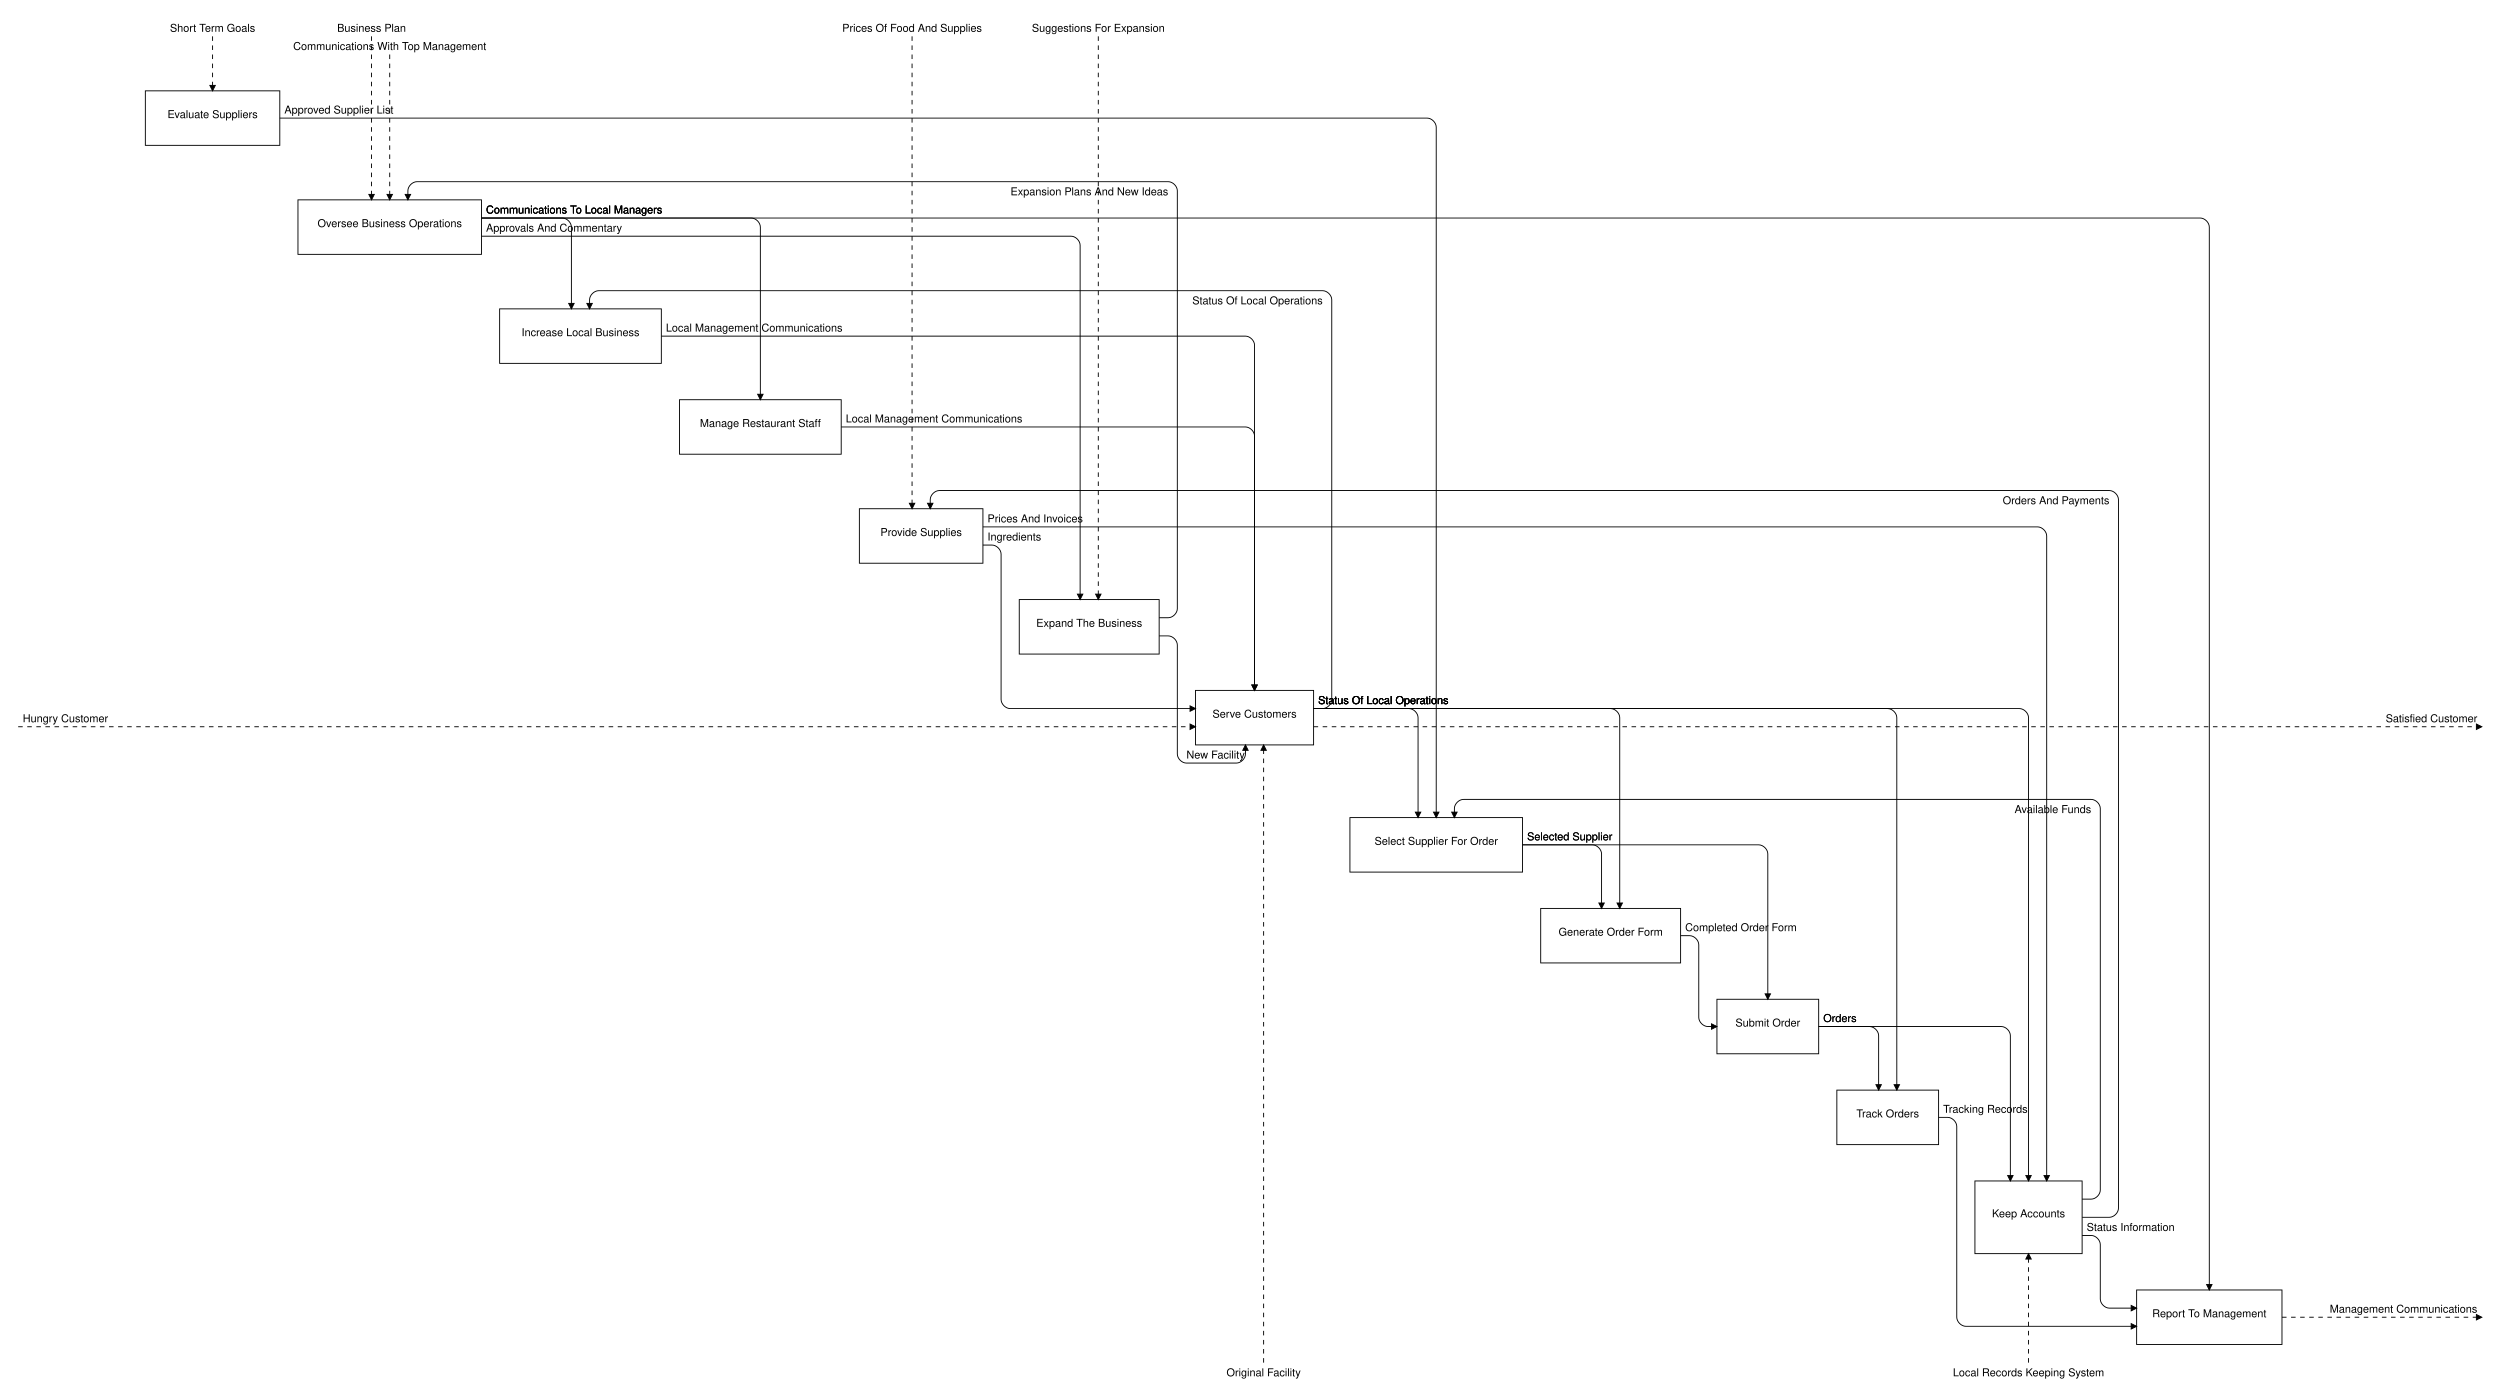
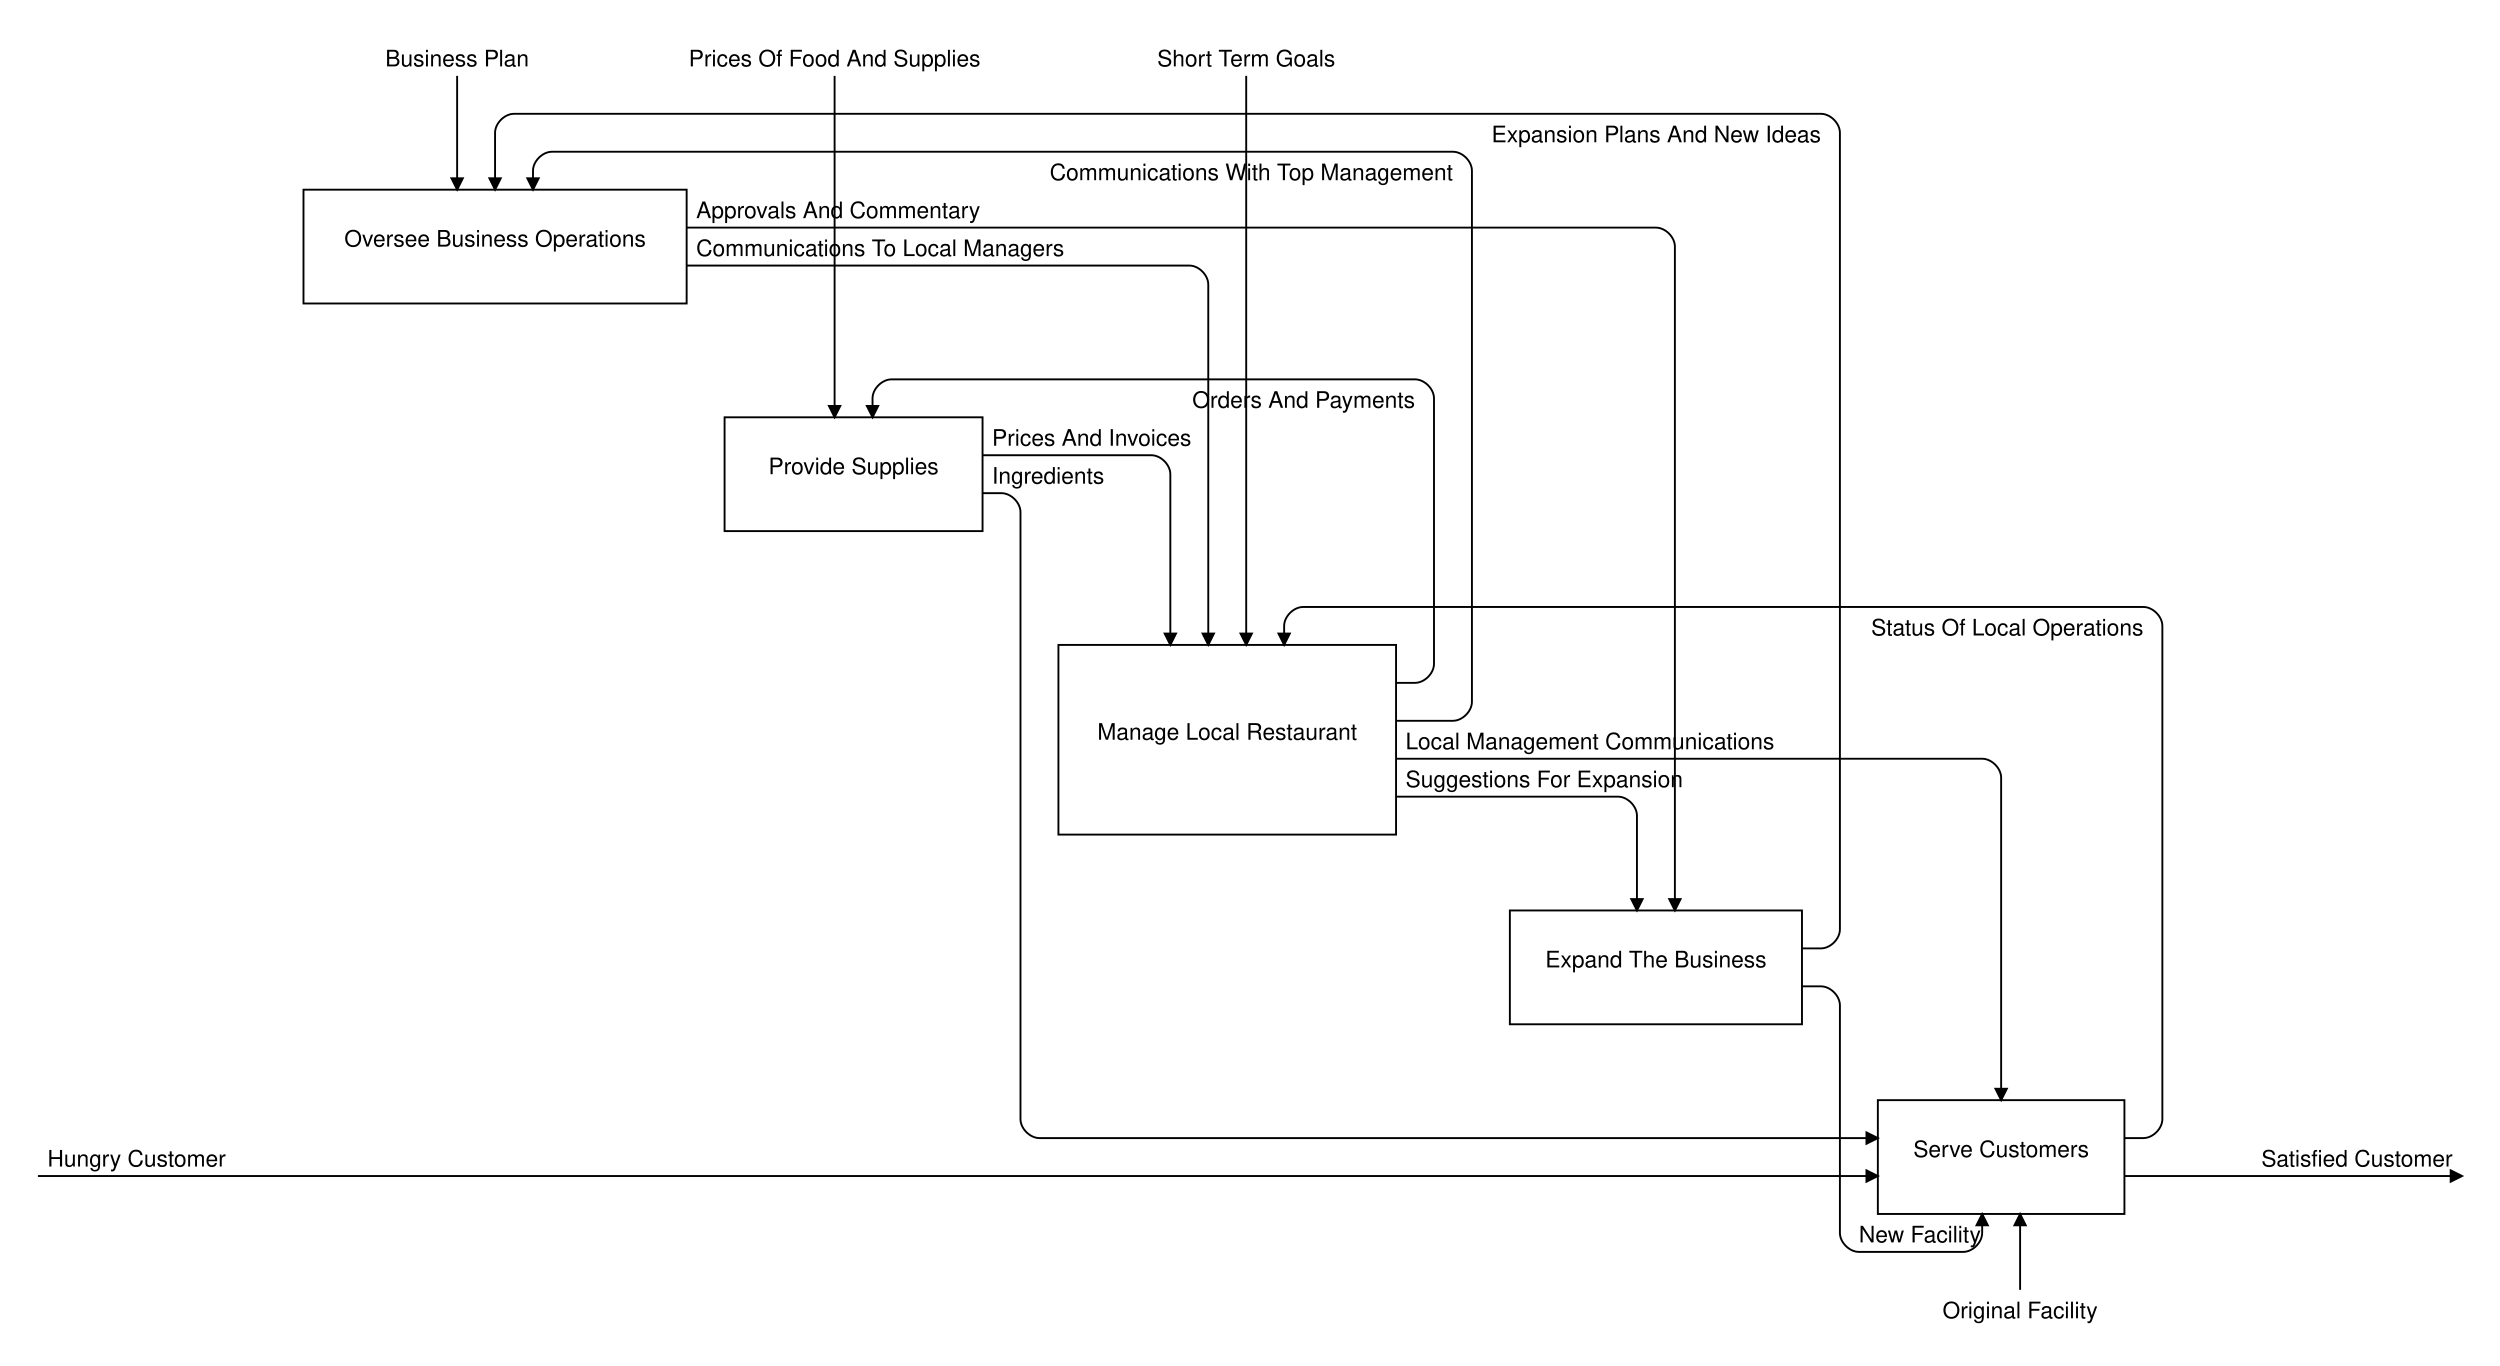
- <svg xmlns="http://www.w3.org/2000/svg" width="2752pt" height="1540pt" viewBox="0.0 0.0 2752.0 1540.0">
+ <svg xmlns="http://www.w3.org/2000/svg" width="1318pt" height="720pt" viewBox="0.0 0.0 1318.0 720.0">
  <style type="text/css">
  text {
    font-family: "Helvetica Neue", Helvetica, Arial, sans-serif;
    font-size: 12px;
  }
</style>
  <g>
-     <rect x="160" y="100" width="148" height="60" fill="none" stroke="black" />
-     <text text-anchor="middle" x="234" y="130">Evaluate Suppliers</text>
-     <rect x="328" y="220" width="202" height="60" fill="none" stroke="black" />
-     <text text-anchor="middle" x="429" y="250">Oversee Business Operations</text>
-     <rect x="550" y="340" width="178" height="60" fill="none" stroke="black" />
-     <text text-anchor="middle" x="639" y="370">Increase Local Business</text>
-     <rect x="748" y="440" width="178" height="60" fill="none" stroke="black" />
-     <text text-anchor="middle" x="837" y="470">Manage Restaurant Staff</text>
-     <rect x="946" y="560" width="136" height="60" fill="none" stroke="black" />
-     <text text-anchor="middle" x="1014" y="590">Provide Supplies</text>
-     <rect x="1122" y="660" width="154" height="60" fill="none" stroke="black" />
-     <text text-anchor="middle" x="1199" y="690">Expand The Business</text>
-     <rect x="1316" y="760" width="130" height="60" fill="none" stroke="black" />
-     <text text-anchor="middle" x="1381" y="790">Serve Customers</text>
-     <rect x="1486" y="900" width="190" height="60" fill="none" stroke="black" />
-     <text text-anchor="middle" x="1581" y="930">Select Supplier For Order</text>
-     <rect x="1696" y="1000" width="154" height="60" fill="none" stroke="black" />
-     <text text-anchor="middle" x="1773" y="1030">Generate Order Form</text>
-     <rect x="1890" y="1100" width="112" height="60" fill="none" stroke="black" />
-     <text text-anchor="middle" x="1946" y="1130">Submit Order</text>
-     <rect x="2022" y="1200" width="112" height="60" fill="none" stroke="black" />
-     <text text-anchor="middle" x="2078" y="1230">Track Orders</text>
-     <rect x="2174" y="1300" width="118" height="80" fill="none" stroke="black" />
-     <text text-anchor="middle" x="2233" y="1340">Keep Accounts</text>
-     <rect x="2352" y="1420" width="160" height="60" fill="none" stroke="black" />
-     <text text-anchor="middle" x="2432" y="1450">Report To Management</text>
-     <path stroke="black" fill="none" d="M 1276 680 L 1286 680 C 1291 680 1296 675 1296 670 L 1296 210 C 1296 205 1291 200 1286 200 L 459 200 C 454 200 449 205 449 210 L 449 220" />
-     <polygon fill="black" stroke="black" points="449,220 446,214 452,214 449,220" />
-     <text text-anchor="end" x="1286" y="215">Expansion Plans And New Ideas</text>
-     <path stroke="black" fill="none" d="M 530 240 L 619 240 C 624 240 629 245 629 250 L 629 340" />
-     <polygon fill="black" stroke="black" points="629,340 626,334 632,334 629,340" />
-     <text text-anchor="start" x="535" y="235">Communications To Local Managers</text>
-     <path stroke="black" fill="none" d="M 1446 780 L 1456 780 C 1461 780 1466 775 1466 770 L 1466 330 C 1466 325 1461 320 1456 320 L 659 320 C 654 320 649 325 649 330 L 649 340" />
-     <polygon fill="black" stroke="black" points="649,340 646,334 652,334 649,340" />
-     <text text-anchor="end" x="1456" y="335">Status Of Local Operations</text>
-     <path stroke="black" fill="none" d="M 530 240 L 827 240 C 832 240 837 245 837 250 L 837 440" />
-     <polygon fill="black" stroke="black" points="837,440 834,434 840,434 837,440" />
-     <text text-anchor="start" x="535" y="235">Communications To Local Managers</text>
-     <path stroke="black" fill="none" d="M 2292 1340 L 2322 1340 C 2327 1340 2332 1335 2332 1330 L 2332 550 C 2332 545 2327 540 2322 540 L 1034 540 C 1029 540 1024 545 1024 550 L 1024 560" />
-     <polygon fill="black" stroke="black" points="1024,560 1021,554 1027,554 1024,560" />
-     <text text-anchor="end" x="2322" y="555">Orders And Payments</text>
-     <path stroke="black" fill="none" d="M 530 260 L 1179 260 C 1184 260 1189 265 1189 270 L 1189 660" />
-     <polygon fill="black" stroke="black" points="1189,660 1186,654 1192,654 1189,660" />
-     <text text-anchor="start" x="535" y="255">Approvals And Commentary</text>
-     <path stroke="black" fill="none" d="M 728 370 L 1371 370 C 1376 370 1381 375 1381 380 L 1381 760" />
-     <polygon fill="black" stroke="black" points="1381,760 1378,754 1384,754 1381,760" />
-     <text text-anchor="start" x="733" y="365">Local Management Communications</text>
-     <path stroke="black" fill="none" d="M 926 470 L 1371 470 C 1376 470 1381 475 1381 480 L 1381 760" />
-     <polygon fill="black" stroke="black" points="1381,760 1378,754 1384,754 1381,760" />
-     <text text-anchor="start" x="931" y="465">Local Management Communications</text>
-     <path stroke="black" fill="none" d="M 1082 600 L 1092 600 C 1097 600 1102 605 1102 610 L 1102 770 C 1102 775 1107 780 1112 780 L 1316 780" />
-     <polygon fill="black" stroke="black" points="1316,780 1310,783 1310,777 1316,780" />
-     <text text-anchor="start" x="1087" y="595">Ingredients</text>
-     <path stroke="black" fill="none" d="M 1276 700 L 1286 700 C 1291 700 1296 705 1296 710 L 1296 830 C 1296 835 1301 840 1306 840  L 1361 840 C 1366 840 1371 835 1371 830 L 1371 820" />
-     <polygon fill="black" stroke="black" points="1371,820 1368,826 1374,826 1371,820" />
-     <text text-anchor="start" x="1306" y="835">New Facility</text>
-     <path stroke="black" fill="none" d="M 308 130 L 1571 130 C 1576 130 1581 135 1581 140 L 1581 900" />
-     <polygon fill="black" stroke="black" points="1581,900 1578,894 1584,894 1581,900" />
-     <text text-anchor="start" x="313" y="125">Approved Supplier List</text>
-     <path stroke="black" fill="none" d="M 1446 780 L 1551 780 C 1556 780 1561 785 1561 790 L 1561 900" />
-     <polygon fill="black" stroke="black" points="1561,900 1558,894 1564,894 1561,900" />
-     <text text-anchor="start" x="1451" y="775">Status Of Local Operations</text>
-     <path stroke="black" fill="none" d="M 2292 1320 L 2302 1320 C 2307 1320 2312 1315 2312 1310 L 2312 890 C 2312 885 2307 880 2302 880 L 1611 880 C 1606 880 1601 885 1601 890 L 1601 900" />
-     <polygon fill="black" stroke="black" points="1601,900 1598,894 1604,894 1601,900" />
-     <text text-anchor="end" x="2302" y="895">Available Funds</text>
-     <path stroke="black" fill="none" d="M 1446 780 L 1773 780 C 1778 780 1783 785 1783 790 L 1783 1000" />
-     <polygon fill="black" stroke="black" points="1783,1000 1780,994 1786,994 1783,1000" />
-     <text text-anchor="start" x="1451" y="775">Status Of Local Operations</text>
-     <path stroke="black" fill="none" d="M 1676 930 L 1753 930 C 1758 930 1763 935 1763 940 L 1763 1000" />
-     <polygon fill="black" stroke="black" points="1763,1000 1760,994 1766,994 1763,1000" />
-     <text text-anchor="start" x="1681" y="925">Selected Supplier</text>
-     <path stroke="black" fill="none" d="M 1676 930 L 1936 930 C 1941 930 1946 935 1946 940 L 1946 1100" />
-     <polygon fill="black" stroke="black" points="1946,1100 1943,1094 1949,1094 1946,1100" />
-     <text text-anchor="start" x="1681" y="925">Selected Supplier</text>
-     <path stroke="black" fill="none" d="M 1850 1030 L 1860 1030 C 1865 1030 1870 1035 1870 1040 L 1870 1120 C 1870 1125 1875 1130 1880 1130 L 1890 1130" />
-     <polygon fill="black" stroke="black" points="1890,1130 1884,1133 1884,1127 1890,1130" />
-     <text text-anchor="start" x="1855" y="1025">Completed Order Form</text>
-     <path stroke="black" fill="none" d="M 1446 780 L 2078 780 C 2083 780 2088 785 2088 790 L 2088 1200" />
-     <polygon fill="black" stroke="black" points="2088,1200 2085,1194 2091,1194 2088,1200" />
-     <text text-anchor="start" x="1451" y="775">Status Of Local Operations</text>
-     <path stroke="black" fill="none" d="M 2002 1130 L 2058 1130 C 2063 1130 2068 1135 2068 1140 L 2068 1200" />
-     <polygon fill="black" stroke="black" points="2068,1200 2065,1194 2071,1194 2068,1200" />
-     <text text-anchor="start" x="2007" y="1125">Orders</text>
-     <path stroke="black" fill="none" d="M 1082 580 L 2243 580 C 2248 580 2253 585 2253 590 L 2253 1300" />
-     <polygon fill="black" stroke="black" points="2253,1300 2250,1294 2256,1294 2253,1300" />
-     <text text-anchor="start" x="1087" y="575">Prices And Invoices</text>
-     <path stroke="black" fill="none" d="M 1446 780 L 2223 780 C 2228 780 2233 785 2233 790 L 2233 1300" />
-     <polygon fill="black" stroke="black" points="2233,1300 2230,1294 2236,1294 2233,1300" />
-     <text text-anchor="start" x="1451" y="775">Status Of Local Operations</text>
-     <path stroke="black" fill="none" d="M 2002 1130 L 2203 1130 C 2208 1130 2213 1135 2213 1140 L 2213 1300" />
-     <polygon fill="black" stroke="black" points="2213,1300 2210,1294 2216,1294 2213,1300" />
-     <text text-anchor="start" x="2007" y="1125">Orders</text>
-     <path stroke="black" fill="none" d="M 530 240 L 2422 240 C 2427 240 2432 245 2432 250 L 2432 1420" />
-     <polygon fill="black" stroke="black" points="2432,1420 2429,1414 2435,1414 2432,1420" />
-     <text text-anchor="start" x="535" y="235">Communications To Local Managers</text>
-     <path stroke="black" fill="none" d="M 2134 1230 L 2144 1230 C 2149 1230 2154 1235 2154 1240 L 2154 1450 C 2154 1455 2159 1460 2164 1460 L 2352 1460" />
-     <polygon fill="black" stroke="black" points="2352,1460 2346,1463 2346,1457 2352,1460" />
-     <text text-anchor="start" x="2139" y="1225">Tracking Records</text>
-     <path stroke="black" fill="none" d="M 2292 1360 L 2302 1360 C 2307 1360 2312 1365 2312 1370 L 2312 1430 C 2312 1435 2317 1440 2322 1440 L 2352 1440" />
-     <polygon fill="black" stroke="black" points="2352,1440 2346,1443 2346,1437 2352,1440" />
-     <text text-anchor="start" x="2297" y="1355">Status Information</text>
-     <line x1="20" y1="800" x2="1316" y2="800" stroke="black" stroke-dasharray="5,5" />
-     <polygon fill="black" stroke="black" points="1316,800 1310,803 1310,797 1316,800" />
-     <text text-anchor="start" x="25" y="795">Hungry Customer</text>
-     <line x1="1446" y1="800" x2="2732" y2="800" stroke="black" stroke-dasharray="5,5" />
-     <polygon fill="black" stroke="black" points="2732,800 2726,803 2726,797 2732,800" />
-     <text text-anchor="end" x="2727" y="795">Satisfied Customer</text>
-     <line x1="2512" y1="1450" x2="2732" y2="1450" stroke="black" stroke-dasharray="5,5" />
-     <polygon fill="black" stroke="black" points="2732,1450 2726,1453 2726,1447 2732,1450" />
-     <text text-anchor="end" x="2727" y="1445">Management Communications</text>
-     <line x1="234" y1="40" x2="234" y2="100" stroke="black" stroke-dasharray="5,5" />
-     <polygon fill="black" stroke="black" points="234,100 231,94 237,94 234,100" />
-     <text text-anchor="middle" x="234" y="35">Short Term Goals</text>
-     <line x1="429" y1="60" x2="429" y2="220" stroke="black" stroke-dasharray="5,5" />
-     <polygon fill="black" stroke="black" points="429,220 426,214 432,214 429,220" />
-     <text text-anchor="middle" x="429" y="55">Communications With Top Management</text>
-     <line x1="409" y1="40" x2="409" y2="220" stroke="black" stroke-dasharray="5,5" />
-     <polygon fill="black" stroke="black" points="409,220 406,214 412,214 409,220" />
-     <text text-anchor="middle" x="409" y="35">Business Plan</text>
-     <line x1="1004" y1="40" x2="1004" y2="560" stroke="black" stroke-dasharray="5,5" />
-     <polygon fill="black" stroke="black" points="1004,560 1001,554 1007,554 1004,560" />
-     <text text-anchor="middle" x="1004" y="35">Prices Of Food And Supplies</text>
-     <line x1="1209" y1="40" x2="1209" y2="660" stroke="black" stroke-dasharray="5,5" />
-     <polygon fill="black" stroke="black" points="1209,660 1206,654 1212,654 1209,660" />
-     <text text-anchor="middle" x="1209" y="35">Suggestions For Expansion</text>
-     <line x1="1391" y1="1500" x2="1391" y2="820" stroke="black" stroke-dasharray="5,5" />
-     <polygon fill="black" stroke="black" points="1391,820 1388,826 1394,826 1391,820" />
-     <text text-anchor="middle" x="1391" y="1515">Original Facility</text>
-     <line x1="2233" y1="1500" x2="2233" y2="1380" stroke="black" stroke-dasharray="5,5" />
-     <polygon fill="black" stroke="black" points="2233,1380 2230,1386 2236,1386 2233,1380" />
-     <text text-anchor="middle" x="2233" y="1515">Local Records Keeping System</text>
+     <rect x="160" y="100" width="202" height="60" fill="none" stroke="black" />
+     <text text-anchor="middle" x="261" y="130">Oversee Business Operations</text>
+     <rect x="382" y="220" width="136" height="60" fill="none" stroke="black" />
+     <text text-anchor="middle" x="450" y="250">Provide Supplies</text>
+     <rect x="558" y="340" width="178" height="100" fill="none" stroke="black" />
+     <text text-anchor="middle" x="647" y="390">Manage Local Restaurant</text>
+     <rect x="796" y="480" width="154" height="60" fill="none" stroke="black" />
+     <text text-anchor="middle" x="873" y="510">Expand The Business</text>
+     <rect x="990" y="580" width="130" height="60" fill="none" stroke="black" />
+     <text text-anchor="middle" x="1055" y="610">Serve Customers</text>
+     <path stroke="black" fill="none" d="M 736 380 L 766 380 C 771 380 776 375 776 370 L 776 90 C 776 85 771 80 766 80 L 291 80 C 286 80 281 85 281 90 L 281 100" />
+     <polygon fill="black" stroke="black" points="281,100 278,94 284,94 281,100" />
+     <text text-anchor="end" x="766" y="95">Communications With Top Management</text>
+     <path stroke="black" fill="none" d="M 950 500 L 960 500 C 965 500 970 495 970 490 L 970 70 C 970 65 965 60 960 60 L 271 60 C 266 60 261 65 261 70 L 261 100" />
+     <polygon fill="black" stroke="black" points="261,100 258,94 264,94 261,100" />
+     <text text-anchor="end" x="960" y="75">Expansion Plans And New Ideas</text>
+     <path stroke="black" fill="none" d="M 736 360 L 746 360 C 751 360 756 355 756 350 L 756 210 C 756 205 751 200 746 200 L 470 200 C 465 200 460 205 460 210 L 460 220" />
+     <polygon fill="black" stroke="black" points="460,220 457,214 463,214 460,220" />
+     <text text-anchor="end" x="746" y="215">Orders And Payments</text>
+     <path stroke="black" fill="none" d="M 362 140 L 627 140 C 632 140 637 145 637 150 L 637 340" />
+     <polygon fill="black" stroke="black" points="637,340 634,334 640,334 637,340" />
+     <text text-anchor="start" x="367" y="135">Communications To Local Managers</text>
+     <path stroke="black" fill="none" d="M 518 240 L 607 240 C 612 240 617 245 617 250 L 617 340" />
+     <polygon fill="black" stroke="black" points="617,340 614,334 620,334 617,340" />
+     <text text-anchor="start" x="523" y="235">Prices And Invoices</text>
+     <path stroke="black" fill="none" d="M 1120 600 L 1130 600 C 1135 600 1140 595 1140 590 L 1140 330 C 1140 325 1135 320 1130 320 L 687 320 C 682 320 677 325 677 330 L 677 340" />
+     <polygon fill="black" stroke="black" points="677,340 674,334 680,334 677,340" />
+     <text text-anchor="end" x="1130" y="335">Status Of Local Operations</text>
+     <path stroke="black" fill="none" d="M 362 120 L 873 120 C 878 120 883 125 883 130 L 883 480" />
+     <polygon fill="black" stroke="black" points="883,480 880,474 886,474 883,480" />
+     <text text-anchor="start" x="367" y="115">Approvals And Commentary</text>
+     <path stroke="black" fill="none" d="M 736 420 L 853 420 C 858 420 863 425 863 430 L 863 480" />
+     <polygon fill="black" stroke="black" points="863,480 860,474 866,474 863,480" />
+     <text text-anchor="start" x="741" y="415">Suggestions For Expansion</text>
+     <path stroke="black" fill="none" d="M 518 260 L 528 260 C 533 260 538 265 538 270 L 538 590 C 538 595 543 600 548 600 L 990 600" />
+     <polygon fill="black" stroke="black" points="990,600 984,603 984,597 990,600" />
+     <text text-anchor="start" x="523" y="255">Ingredients</text>
+     <path stroke="black" fill="none" d="M 736 400 L 1045 400 C 1050 400 1055 405 1055 410 L 1055 580" />
+     <polygon fill="black" stroke="black" points="1055,580 1052,574 1058,574 1055,580" />
+     <text text-anchor="start" x="741" y="395">Local Management Communications</text>
+     <path stroke="black" fill="none" d="M 950 520 L 960 520 C 965 520 970 525 970 530 L 970 650 C 970 655 975 660 980 660  L 1035 660 C 1040 660 1045 655 1045 650 L 1045 640" />
+     <polygon fill="black" stroke="black" points="1045,640 1042,646 1048,646 1045,640" />
+     <text text-anchor="start" x="980" y="655">New Facility</text>
+     <line x1="20" y1="620" x2="990" y2="620" stroke="black" />
+     <polygon fill="black" stroke="black" points="990,620 984,623 984,617 990,620" />
+     <text text-anchor="start" x="25" y="615">Hungry Customer</text>
+     <line x1="1120" y1="620" x2="1298" y2="620" stroke="black" />
+     <polygon fill="black" stroke="black" points="1298,620 1292,623 1292,617 1298,620" />
+     <text text-anchor="end" x="1293" y="615">Satisfied Customer</text>
+     <line x1="241" y1="40" x2="241" y2="100" stroke="black" />
+     <polygon fill="black" stroke="black" points="241,100 238,94 244,94 241,100" />
+     <text text-anchor="middle" x="241" y="35">Business Plan</text>
+     <line x1="440" y1="40" x2="440" y2="220" stroke="black" />
+     <polygon fill="black" stroke="black" points="440,220 437,214 443,214 440,220" />
+     <text text-anchor="middle" x="440" y="35">Prices Of Food And Supplies</text>
+     <line x1="657" y1="40" x2="657" y2="340" stroke="black" />
+     <polygon fill="black" stroke="black" points="657,340 654,334 660,334 657,340" />
+     <text text-anchor="middle" x="657" y="35">Short Term Goals</text>
+     <line x1="1065" y1="680" x2="1065" y2="640" stroke="black" />
+     <polygon fill="black" stroke="black" points="1065,640 1062,646 1068,646 1065,640" />
+     <text text-anchor="middle" x="1065" y="695">Original Facility</text>
  </g>
</svg>
